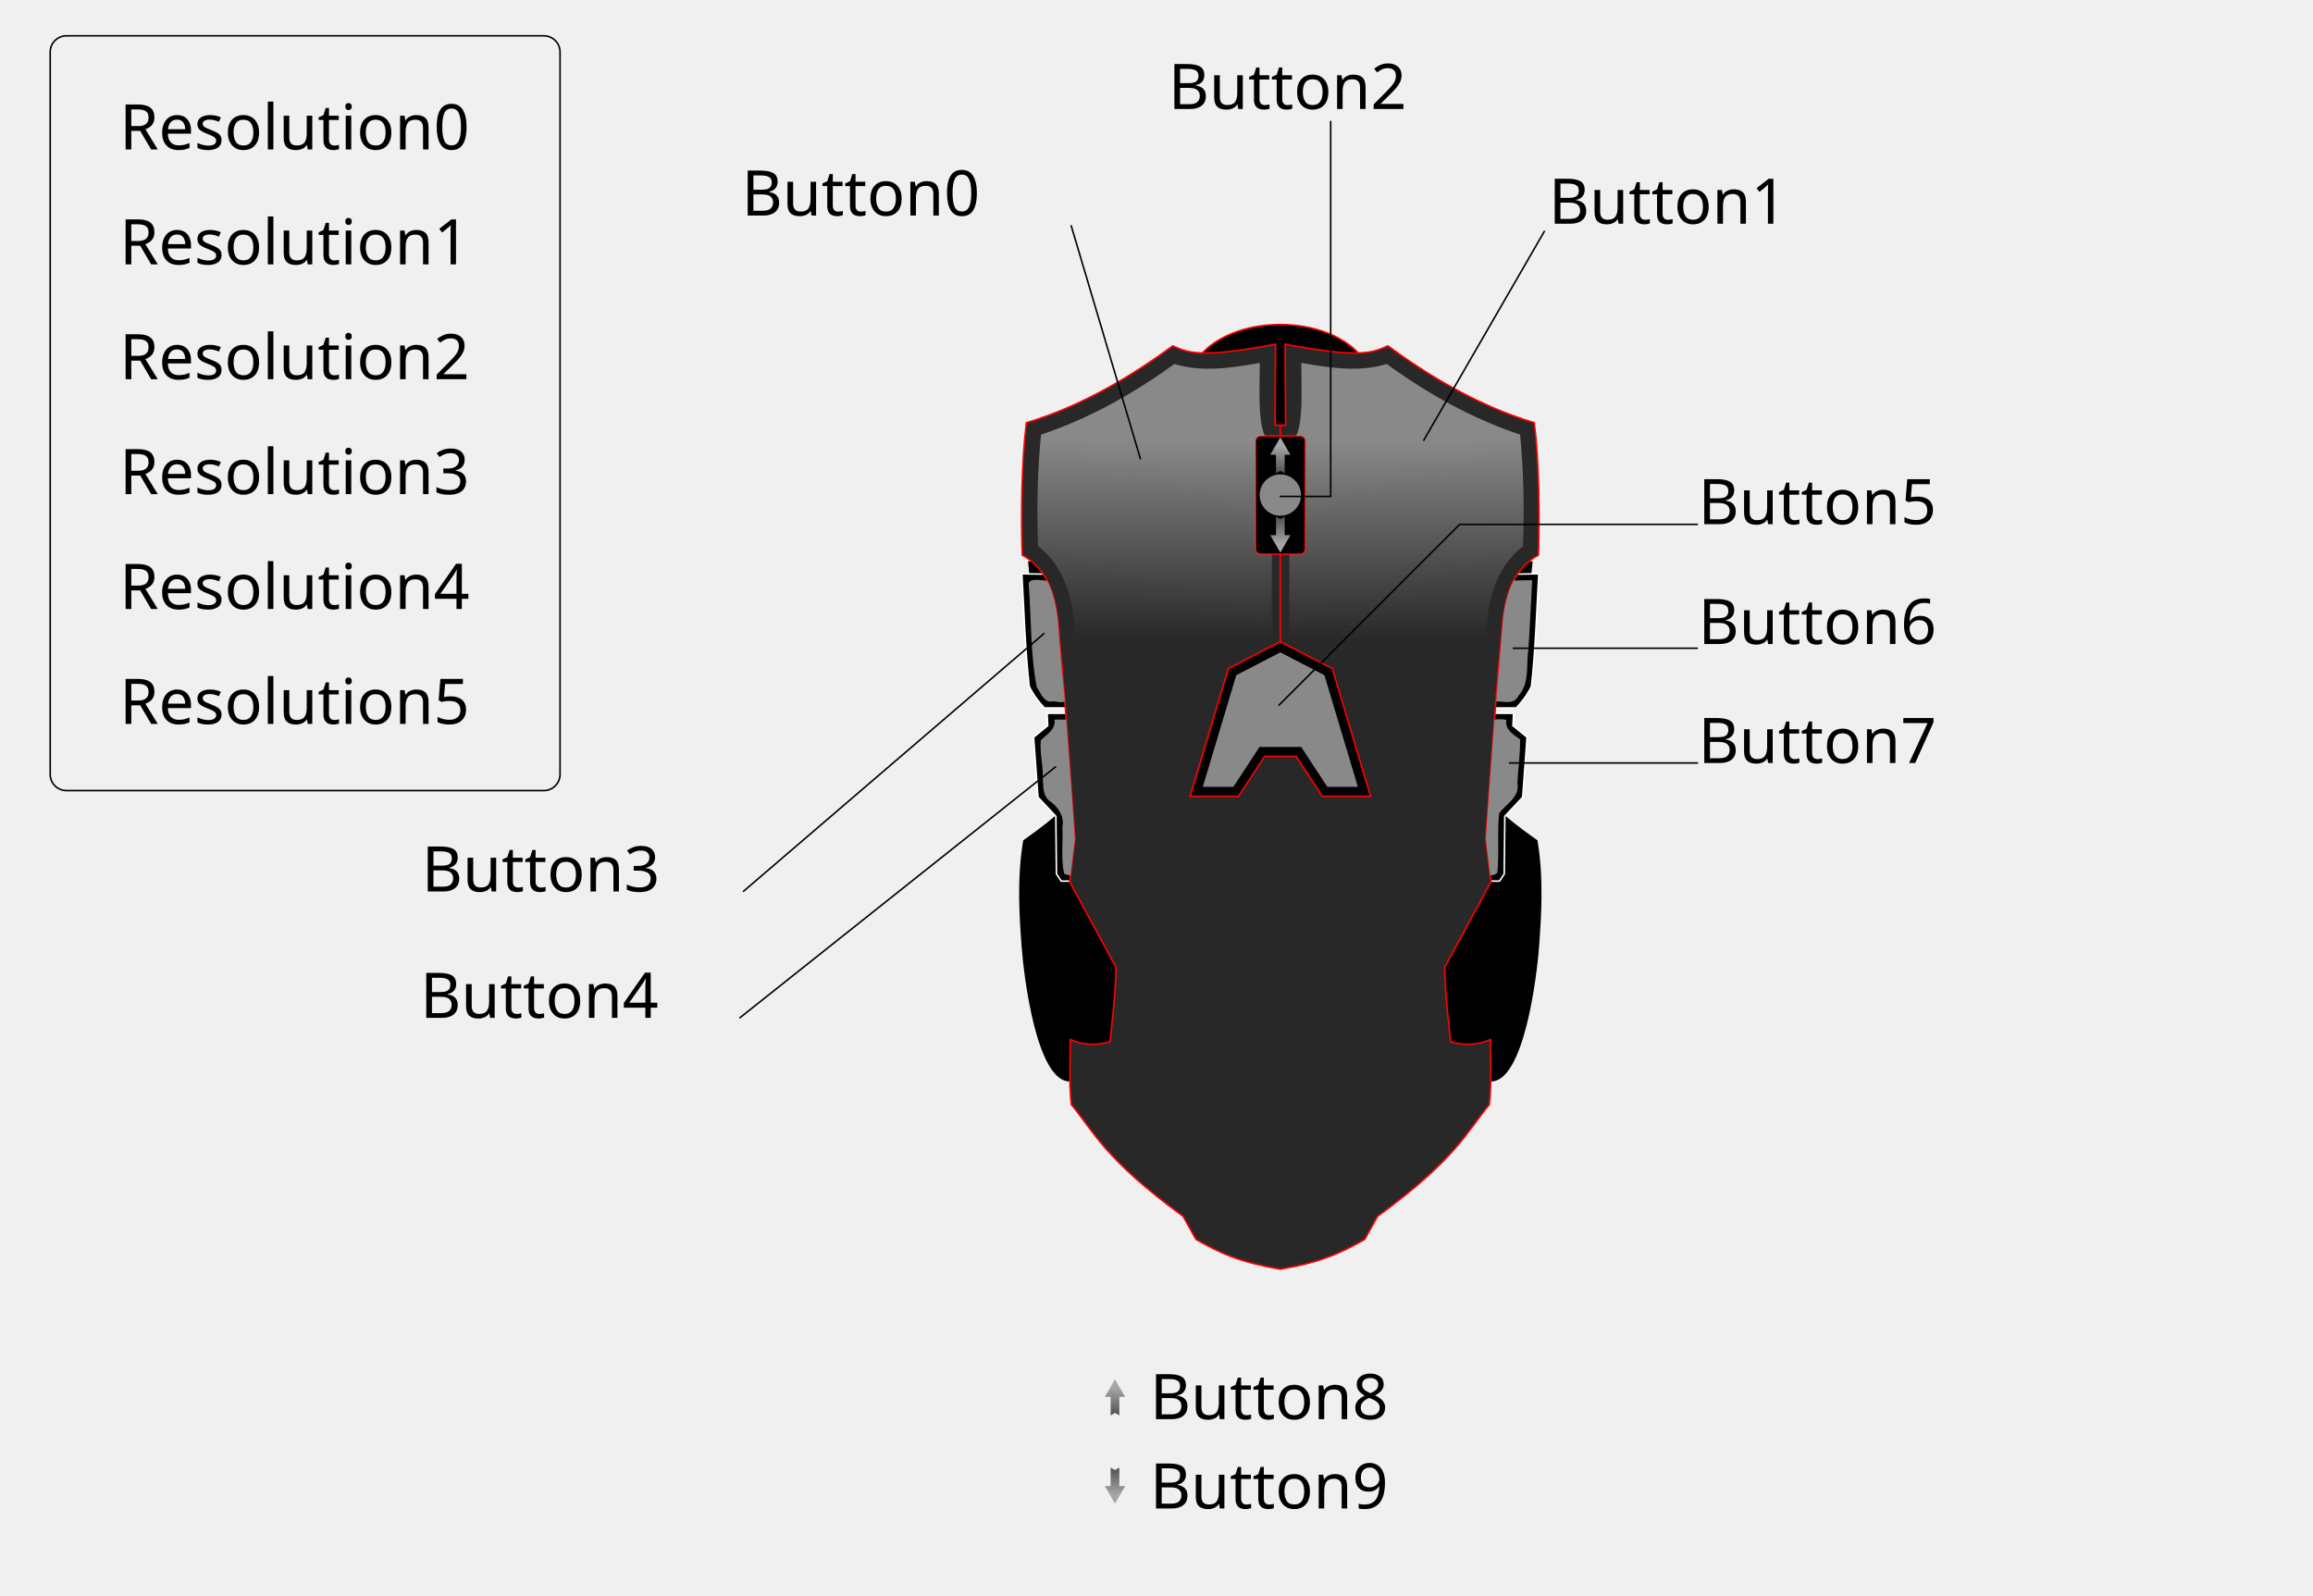
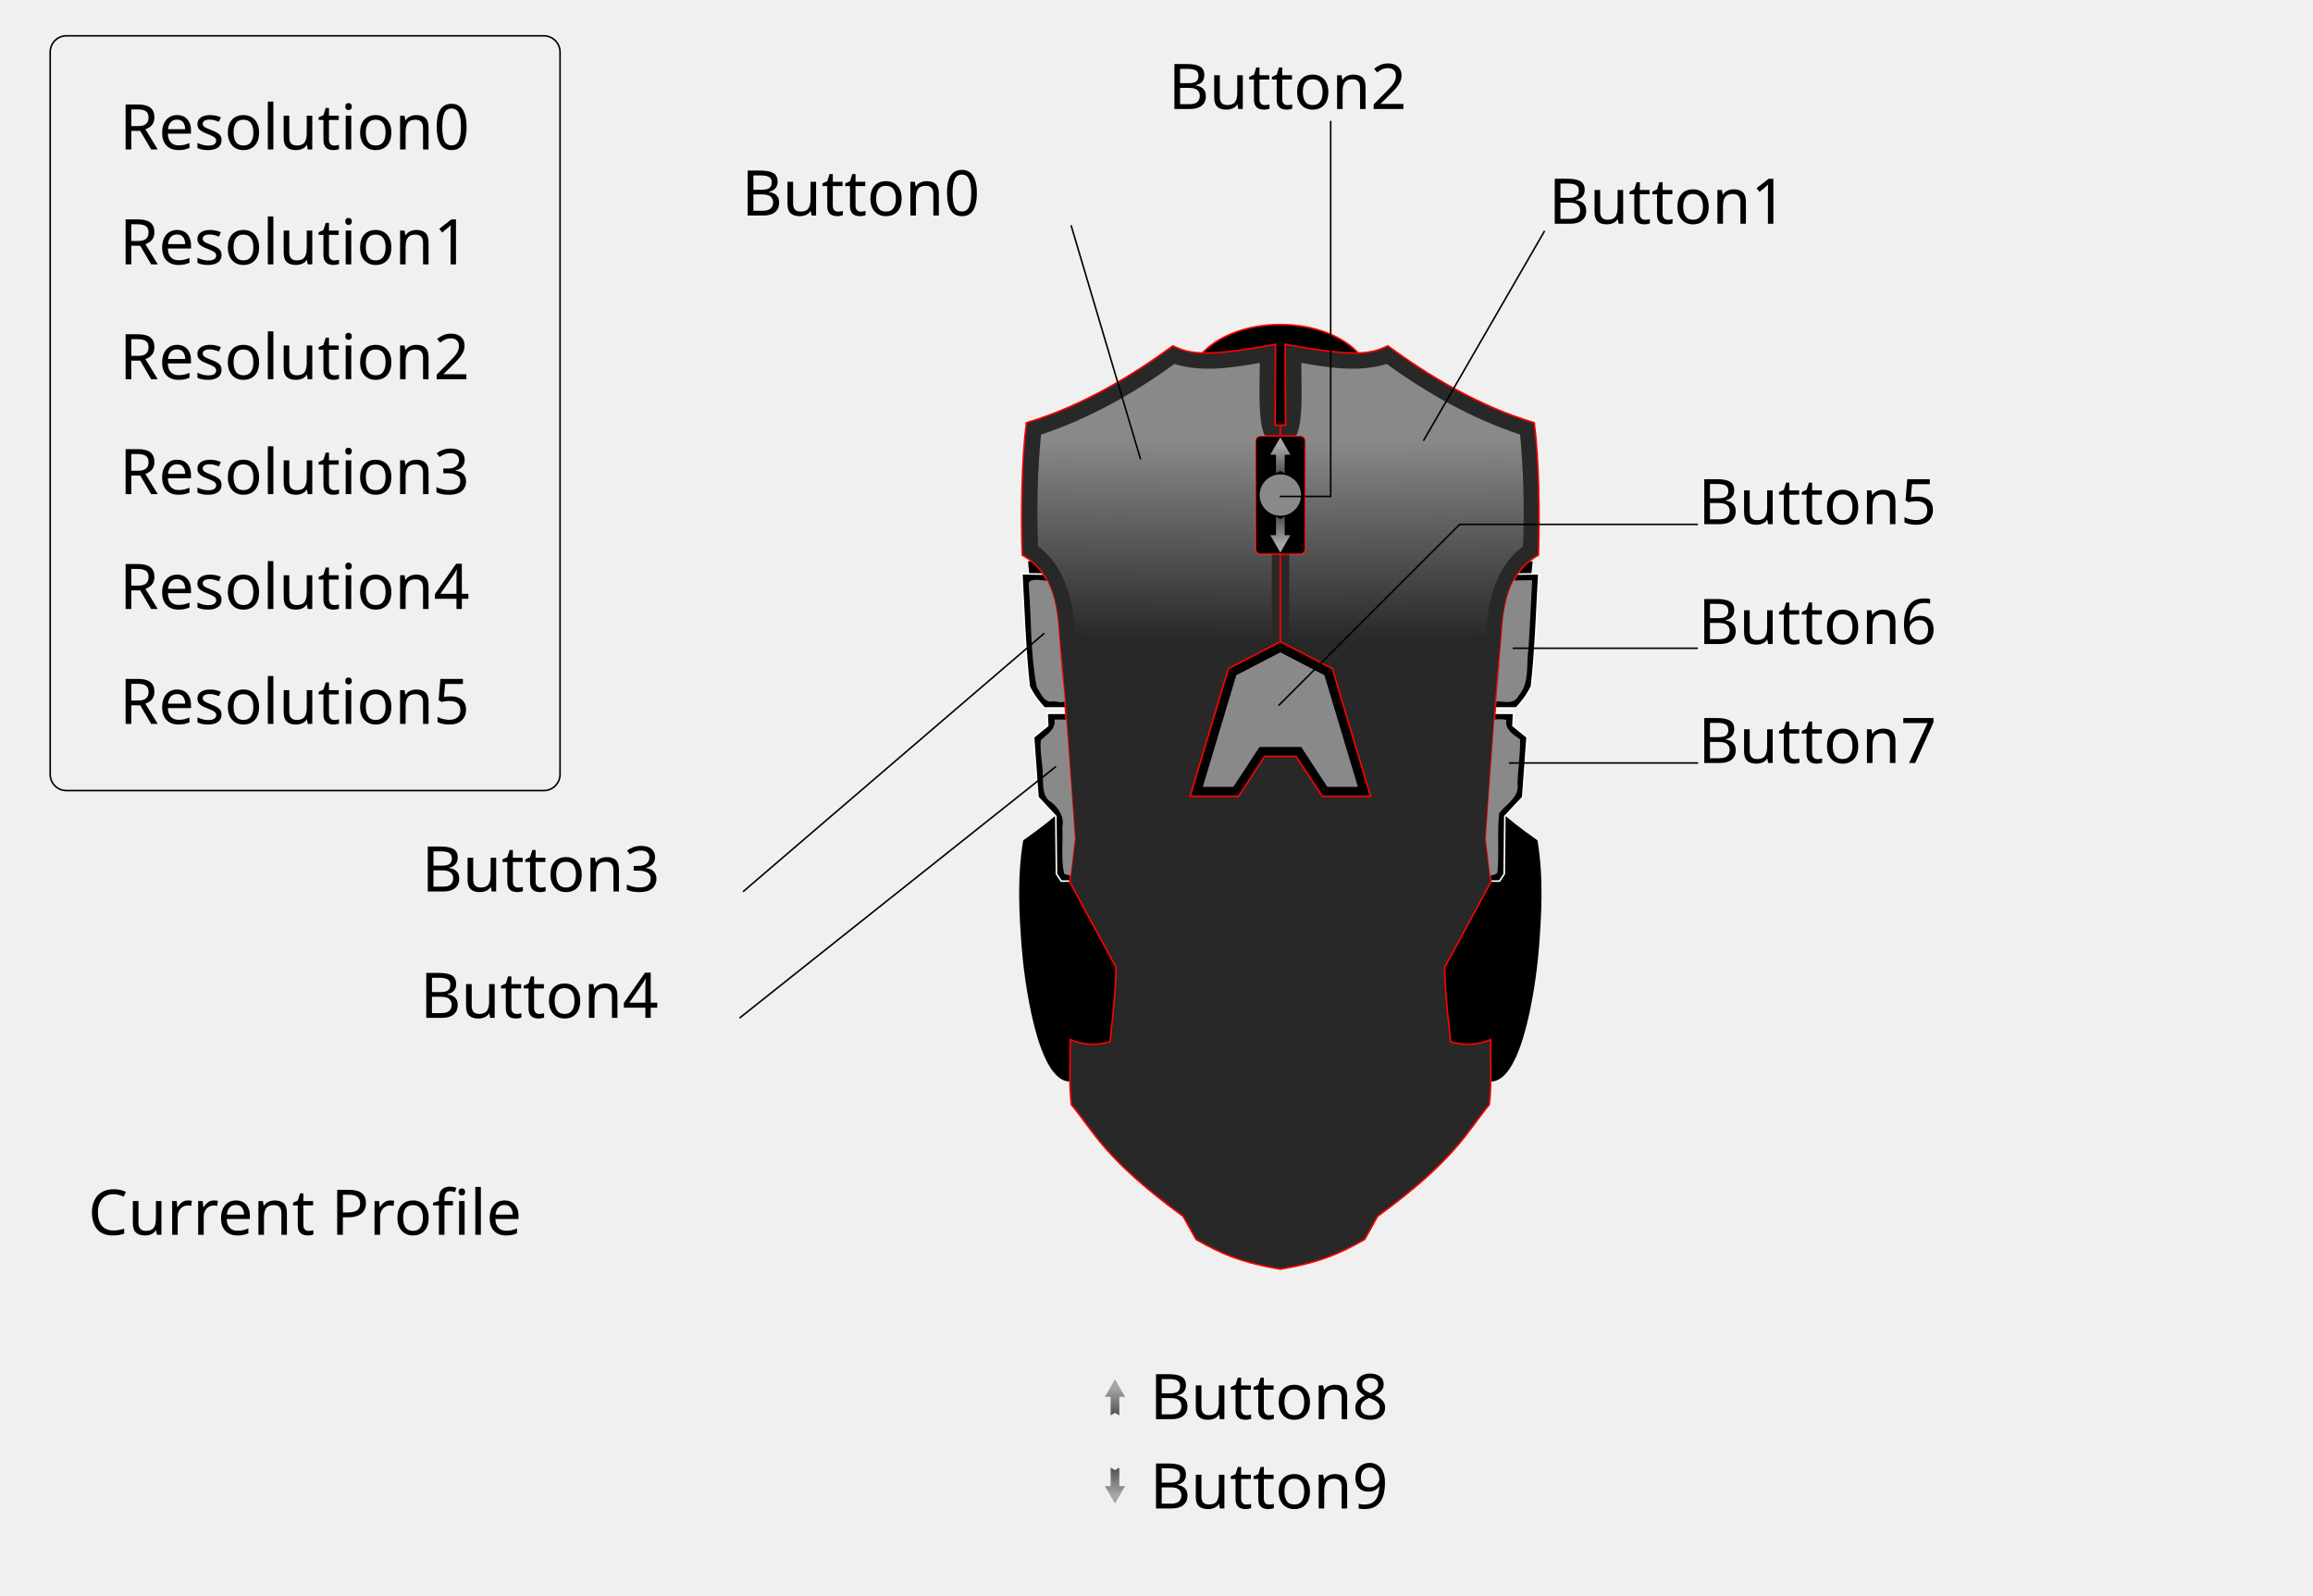
<svg xmlns="http://www.w3.org/2000/svg" xmlns:xlink="http://www.w3.org/1999/xlink" width="414.642mm" height="285.982mm" viewBox="0 0 1469.205 1013.322" id="svg2" version="1.1">
  <defs id="defs4">
    <linearGradient id="linearGradient4449">
      <stop style="stop-color:#a6a6a6;stop-opacity:1" offset="0" id="stop4451" />
      <stop style="stop-color:#484848;stop-opacity:1" offset="1" id="stop4453" />
    </linearGradient>
    <linearGradient id="linearGradient4336">
      <stop style="stop-color:#898989;stop-opacity:1;" offset="0" id="stop4338" />
      <stop style="stop-color:#898989;stop-opacity:0;" offset="1" id="stop4340" />
    </linearGradient>
    <linearGradient xlink:href="#linearGradient4449" id="linearGradient4562" gradientUnits="userSpaceOnUse" gradientTransform="matrix(1.698701,0,0,1.698701,6.511374,644.6115)" x1="31.969" y1="18.547" x2="31.969" y2="29.578" />
    <linearGradient xlink:href="#linearGradient4336" id="linearGradient4616" gradientUnits="userSpaceOnUse" x1="97.086" y1="74.081" x2="95.472" y2="200.831" />
    <linearGradient xlink:href="#linearGradient4449" id="linearGradient4618" gradientUnits="userSpaceOnUse" gradientTransform="matrix(1.698701,0,0,1.698701,111.5472,46.23633)" x1="31.969" y1="18.547" x2="31.969" y2="29.578" />
  </defs>
  <g id="layer1" transform="translate(522.7859,97.35919)" style="display:inline">
    <g id="g4271" style="fill:#000000;fill-opacity:1;stroke:none">
      <path id="path4249" d="m 421.234,409.148 c 4.435,4.095 9.167,10.862 32.577,27.274 4.081,24.473 2.408,48.36 1.01,67.428 -1.397,19.068 -9.523,85.737 -30.557,85.737 l -41.921,-6.187 8.965,-171.726 32.388,-150.26 27.053,-2.273 -2.707,27.211 -26.193,53.475 z" style="fill:#000000;fill-opacity:1;fill-rule:evenodd;stroke:none;stroke-width:1px;stroke-linecap:butt;stroke-linejoin:miter;stroke-opacity:1" />
      <use height="100%" width="100%" transform="matrix(-1,0,0,1,580.9579,0)" id="use4266" xlink:href="#path4249" y="0" x="0" style="fill:#000000;fill-opacity:1;stroke:none" />
    </g>
    <path style="fill:#000000;fill-opacity:1;fill-rule:evenodd;stroke:#ffffff;stroke-width:1px;stroke-linecap:butt;stroke-linejoin:miter;stroke-opacity:1" d="m 454.664,267.095 c -1.36,24.013 -2.084,48.503 -4.672,71.595 -2.991,6.002 -6.274,9.96 -9.596,13.637 l -17.173,0 7.071,-84.853 z" id="path4251" />
    <path style="fill:#000000;fill-opacity:1;fill-rule:evenodd;stroke:#ffffff;stroke-width:1px;stroke-linecap:butt;stroke-linejoin:miter;stroke-opacity:1" d="m 438.628,355.736 -0.379,7.829 8.965,7.324 -2.778,38.133 -11.364,12.122 -0.379,36.618 -3.03,4.546 -18.435,0 0,-106.697 z" id="path4253" />
    <use x="0" y="0" xlink:href="#path4251" id="use4275" transform="matrix(-1,0,0,1,580.9579,0)" width="100%" height="100%" />
    <ellipse style="fill:#000000;fill-opacity:1;stroke:#ff0000;stroke-opacity:1" id="path4243" cx="290.479" cy="145.666" rx="57.5" ry="36.875" />
    <use x="0" y="0" xlink:href="#path4253" id="use4277" transform="matrix(-1,0,0,1,580.9579,0)" width="100%" height="100%" />
    <path style="fill:#282828;fill-opacity:1;fill-rule:evenodd;stroke:#ff0000;stroke-width:1px;stroke-linecap:butt;stroke-linejoin:miter;stroke-opacity:1" d="m 287.124,172.697 0.334,-51.406 c -49.496,9.31 -55.751,5.083 -65.291,1.07 -24.729,18.122 -56.917,38.059 -92.982,48.793 -3.123,24.732 -3.431,59.047 -2.641,84.074 24.023,13.339 22.236,42.842 24.322,61.059 2.087,18.217 9.102,119.033 9.102,119.033 l -3.281,27.438 29.438,54.371 c -0.205,8.849 -0.59,18.785 -3.83,47.246 -9.039,2.581 -17.443,1.979 -25.291,-1.393 0.115,13.786 -0.863,27.568 0.719,41.275 14.202,16.95 20.709,34.22 70.988,70.965 l 8.207,14.691 c 16.512,9.43 29.263,14.716 53.562,18.885 24.299,-4.168 37.05,-9.455 53.562,-18.885 l 8.207,-14.691 c 50.279,-36.745 56.786,-54.015 70.988,-70.965 1.581,-13.707 0.602,-27.49 0.717,-41.275 -7.848,3.371 -16.25,3.973 -25.289,1.393 -3.24,-28.461 -3.625,-38.397 -3.83,-47.246 l 29.436,-54.371 -3.279,-27.438 c 0,0 7.015,-100.816 9.102,-119.033 2.087,-18.217 0.297,-47.719 24.32,-61.059 0.79,-25.027 0.485,-59.342 -2.639,-84.074 -36.065,-10.734 -68.255,-30.671 -92.984,-48.793 -9.54,4.012 -15.793,8.24 -65.289,-1.07 l 0.334,51.406 z" id="path3441" />
    <path style="fill:none;fill-rule:evenodd;stroke:#ff0000;stroke-width:1px;stroke-linecap:butt;stroke-linejoin:miter;stroke-opacity:1" d="m 290.444,172.368 0,148.846" id="path4289" />
    <path style="fill:#000000;fill-opacity:1;fill-rule:evenodd;stroke:#ff0000;stroke-width:1px;stroke-linecap:butt;stroke-linejoin:miter;stroke-opacity:1" d="m 300.468,383.076 16.607,25.357 30.713,0 -24.285,-81.072 -33.023,-17.131 -33.025,17.131 -24.285,81.072 30.715,0 16.607,-25.357 z" id="path4247" />
    <rect style="fill:#000000;fill-opacity:1;stroke:#ff0000;stroke-opacity:1" id="rect4245" width="31.607" height="75.179" x="274.675" y="179.505" rx="3.25" ry="3.25" />
  </g>
  <g id="layer3" style="display:inline" transform="translate(647.3658,205.65)">
    <path style="fill:url(#linearGradient4616);fill-opacity:1;fill-rule:evenodd;stroke:none;stroke-width:1px;stroke-linecap:butt;stroke-linejoin:miter;stroke-opacity:1" d="M 152.848,24.875 C 135.037,27.904 116.272,31.046 98.604,25.521 72.674,44.351 44.372,60.275 13.881,70.395 11.613,94.014 11.087,117.845 12.033,141.471 c 18.145,13.217 22.916,37.189 23.588,58.32 1.805,24.128 4.186,48.262 6.047,72.42 l 118.803,0.076 0,-125.895 -7.125,0 c -1.8,0 -3.25,-1.45 -3.25,-3.25 l 0,-68.678 c 0,-1.8 1.45,-3.25 3.25,-3.25 l 2.793,0 c -3.652,-6.87 -3.48,-22.711 -3.48,-29.125 0,-8.307 0.182,-11.476 0.189,-17.215 z" id="path4311" />
    <use x="0" y="0" xlink:href="#path4311" id="use4348" transform="matrix(-1,0,0,1,332.0562,0)" width="100%" height="100%" />
    <circle style="fill:#898989;fill-opacity:1;stroke:none;stroke-opacity:1" id="path4352" cx="165.899" cy="108.804" r="13.136" />
    <path style="fill:#898989;fill-opacity:1;fill-rule:evenodd;stroke:none;stroke-width:1px;stroke-linecap:butt;stroke-linejoin:miter;stroke-opacity:1" d="m 137.896,223.23 c -7.081,23.637 -14.163,47.275 -21.244,70.912 6.469,0 12.938,0 19.406,0 5.538,-8.452 11.074,-16.906 16.613,-25.357 8.819,0 17.638,0 26.457,0 5.54,8.451 11.075,16.905 16.613,25.357 6.468,0 12.936,0 19.404,0 -7.081,-23.638 -14.163,-47.276 -21.244,-70.914 -9.334,-4.842 -18.668,-9.685 -28.002,-14.527 -9.335,4.843 -18.669,9.686 -28.004,14.529 z" id="path4357" />
    <path style="fill:#898989;fill-opacity:1;fill-rule:evenodd;stroke:none;stroke-width:1px;stroke-linecap:butt;stroke-linejoin:miter;stroke-opacity:1" d="m 10.537,162.637 c -2.24,0.029 -3.986,0.533 -4.49,2.232 l 0.148,2.744 c 1.567,20.992 0.958,42.5 4.971,63.15 2.505,3.633 4.594,10.226 10.062,9.105 2.279,-0.284 5.935,1.358 7.783,-0.111 -0.111,-1.421 -0.228,-3.002 -0.336,-4.371 -1.748,-15.808 -2.957,-31.721 -4.207,-47.627 -0.981,-8.301 -2.72,-16.924 -6.697,-24.525 -2.423,-0.211 -5.06,-0.625 -7.234,-0.598 z" id="use4396" />
    <path style="fill:#898989;fill-opacity:1;fill-rule:evenodd;stroke:none;stroke-width:1px;stroke-linecap:butt;stroke-linejoin:miter;stroke-opacity:1" d="m 29.908,251.389 c -2.499,0.011 -4.997,0.024 -7.496,0.035 1.076,6.127 -5.106,9.591 -8.654,13.104 -0.801,7.606 1.388,15.204 1.24,22.906 0.387,5.745 -0.452,12.9 5.291,16.361 4.914,3.761 8.545,9.608 7.143,15.973 0.547,9.908 -1.025,20.199 1.145,29.531 1.282,0.72 2.637,0.977 4.027,1.016 l 2.785,-23.285 c 0,0 -2.866,-41.144 -5.48,-75.641 z" id="use4398" />
    <path style="fill:#898989;fill-opacity:1;fill-rule:evenodd;stroke:none;stroke-width:1px;stroke-linecap:butt;stroke-linejoin:miter;stroke-opacity:1" d="m 325.859,162.871 c -3.911,0.061 -7.822,0.122 -11.732,0.184 -3.991,7.544 -5.758,16.105 -6.754,24.369 l -4.369,52.4 c 4.986,0.037 11.462,2.255 14.203,-3.561 7.331,-8.303 4.729,-20.05 6.301,-30.045 0.969,-14.444 1.564,-28.879 2.352,-43.348 z" id="path4404" />
    <path style="fill:#898989;fill-opacity:1;fill-rule:evenodd;stroke:none;stroke-width:1px;stroke-linecap:butt;stroke-linejoin:miter;stroke-opacity:1" d="m 305.098,251.182 c -1.063,0.008 -2.131,0.076 -3.201,0.15 -2.616,34.509 -5.484,75.697 -5.484,75.697 l 2.789,23.332 c 1.637,-0.029 3.187,-0.396 4.529,-1.549 1.372,-12.459 -0.25,-25.662 1.205,-38.006 4.538,-5.876 13.22,-10.324 11.564,-19.051 0.397,-9.201 1.904,-18.858 1.658,-27.795 -4.131,-2.803 -9.98,-6.583 -8.65,-12.35 -1.45,-0.341 -2.924,-0.441 -4.41,-0.43 z" id="path4406" />
    <path style="fill:url(#linearGradient4618);fill-opacity:1;stroke:none;stroke-opacity:1" d="m 165.899,72.108 -3.212,5.564 -3.212,5.561 3.663,0 0,11.762 2.76,-1.593 2.76,1.593 0,-11.762 3.663,0 -3.212,-5.561 -3.212,-5.564 z" id="path4441" />
    <use x="0" y="0" xlink:href="#path4441" id="use4460" transform="matrix(1,0,0,-1,-4.295044e-6,217.4841)" width="100%" height="100%" />
  </g>
  <g id="layer4" transform="translate(647.3658,205.65)" style="display:inline">
    <path id="path4556" d="m 60.863,670.483 -3.212,5.564 -3.212,5.561 3.663,0 0,11.762 2.76,-1.593 2.76,1.593 0,-11.762 3.663,0 -3.212,-5.561 -3.212,-5.564 z" style="display:inline;fill:url(#linearGradient4562);fill-opacity:1;stroke:none;stroke-opacity:1" />
    <use style="display:inline" height="100%" width="100%" transform="matrix(1,0,0,-1,-105.0359,821.5161)" id="use4558" xlink:href="#path4441" y="0" x="0" />
    <path transform="translate(-1.4139904e-6,3.480231e-6)" style="display:inline;fill:none;fill-rule:evenodd;stroke:#000000;stroke-width:1px;stroke-linecap:butt;stroke-linejoin:miter;stroke-opacity:1" d="m 164.756,242.512 115.082,-115.082 151.317,0" id="path4546" />
    <path transform="translate(-1.4139904e-6,3.480231e-6)" style="display:inline;fill:none;fill-rule:evenodd;stroke:#000000;stroke-width:1px;stroke-linecap:butt;stroke-linejoin:miter;stroke-opacity:1" d="M 77.129,86.122 32.953,-62.606" id="path4211" />
    <path transform="translate(-1.4139904e-6,3.480231e-6)" style="display:inline;fill:none;fill-rule:evenodd;stroke:#000000;stroke-width:1px;stroke-linecap:butt;stroke-linejoin:miter;stroke-opacity:1" d="m 165.483,109.683 32.396,0 0,-238.553" id="path4213" />
    <path transform="translate(-1.4139904e-6,3.480231e-6)" style="display:inline;fill:none;fill-rule:evenodd;stroke:#000000;stroke-width:1px;stroke-linecap:butt;stroke-linejoin:miter;stroke-opacity:1" d="M 256.781,74.341 333.778,-59.021" id="path4215" />
    <path transform="translate(-1.4139904e-6,3.480231e-6)" style="display:inline;fill:none;fill-rule:evenodd;stroke:#000000;stroke-width:1px;stroke-linecap:butt;stroke-linejoin:miter;stroke-opacity:1" d="m 431.111,206.098 -117.637,0" id="path4221" />
    <path transform="translate(-1.4139904e-6,3.480231e-6)" style="display:inline;fill:none;fill-rule:evenodd;stroke:#000000;stroke-width:1px;stroke-linecap:butt;stroke-linejoin:miter;stroke-opacity:1" d="m 431.24,278.977 -120.134,0" id="path4225" />
    <path transform="translate(-1.4139904e-6,3.480231e-6)" style="display:inline;fill:none;fill-rule:evenodd;stroke:#000000;stroke-width:1px;stroke-linecap:butt;stroke-linejoin:miter;stroke-opacity:1" d="M -175.413,360.753 16.019,196.563" id="path4227" />
    <path transform="translate(-1.4139904e-6,3.480231e-6)" style="display:inline;fill:none;fill-rule:evenodd;stroke:#000000;stroke-width:1px;stroke-linecap:butt;stroke-linejoin:miter;stroke-opacity:1" d="M -177.622,441.007 23.381,281.235" id="path4229" />
  </g>
  <g id="layer5" transform="translate(647.3658,205.65)" style="display:inline">
    <text xml:space="preserve" style="font-style:normal;font-variant:normal;font-weight:normal;font-stretch:normal;font-size:40px;line-height:125%;font-family:Sans;-inkscape-font-specification:'Sans, Normal';text-align:end;letter-spacing:0px;word-spacing:0px;writing-mode:lr-tb;text-anchor:end;display:inline;fill:#000000;fill-opacity:1;stroke:none;stroke-width:1px;stroke-linecap:butt;stroke-linejoin:miter;stroke-opacity:1" x="27.098" y="-68.74" id="text4473">
      <tspan x="27.098" y="-68.74" id="tspan4217">Button0</tspan>
    </text>
    <text id="text4477" y="-63.554" x="336.333" style="font-style:normal;font-weight:normal;font-size:40px;line-height:125%;font-family:Sans;letter-spacing:0px;word-spacing:0px;display:inline;fill:#000000;fill-opacity:1;stroke:none;stroke-width:1px;stroke-linecap:butt;stroke-linejoin:miter;stroke-opacity:1" xml:space="preserve">
      <tspan y="-63.554" x="336.333" id="tspan4479">Button1</tspan>
    </text>
    <text xml:space="preserve" style="font-style:normal;font-variant:normal;font-weight:normal;font-stretch:normal;font-size:40px;line-height:125%;font-family:Sans;-inkscape-font-specification:'Sans, Normal';text-align:center;letter-spacing:0px;word-spacing:0px;writing-mode:lr-tb;text-anchor:middle;display:inline;fill:#000000;fill-opacity:1;stroke:none;stroke-width:1px;stroke-linecap:butt;stroke-linejoin:miter;stroke-opacity:1" x="196.441" y="-136.413" id="text4481">
      <tspan id="tspan4483" x="196.441" y="-136.413">Button2</tspan>
    </text>
    <text id="text4485" y="360.606" x="-176.115" style="font-style:normal;font-variant:normal;font-weight:normal;font-stretch:normal;font-size:40px;line-height:125%;font-family:Sans;-inkscape-font-specification:'Sans, Normal';text-align:end;letter-spacing:0px;word-spacing:0px;writing-mode:lr-tb;text-anchor:end;display:inline;fill:#000000;fill-opacity:1;stroke:none;stroke-width:1px;stroke-linecap:butt;stroke-linejoin:miter;stroke-opacity:1" xml:space="preserve">
      <tspan y="360.606" x="-176.115" id="tspan4487">Button3</tspan>
    </text>
    <text xml:space="preserve" style="font-style:normal;font-variant:normal;font-weight:normal;font-stretch:normal;font-size:40px;line-height:125%;font-family:Sans;-inkscape-font-specification:'Sans, Normal';text-align:end;letter-spacing:0px;word-spacing:0px;writing-mode:lr-tb;text-anchor:end;display:inline;fill:#000000;fill-opacity:1;stroke:none;stroke-width:1px;stroke-linecap:butt;stroke-linejoin:miter;stroke-opacity:1" x="-177.072" y="440.892" id="text4489">
      <tspan id="tspan4491" x="-177.072" y="440.892">Button4</tspan>
    </text>
    <text id="text4493" y="127.271" x="431.313" style="font-style:normal;font-weight:normal;font-size:40px;line-height:125%;font-family:Sans;letter-spacing:0px;word-spacing:0px;display:inline;fill:#000000;fill-opacity:1;stroke:none;stroke-width:1px;stroke-linecap:butt;stroke-linejoin:miter;stroke-opacity:1" xml:space="preserve">
      <tspan y="127.271" x="431.313" id="tspan4495">Button5</tspan>
    </text>
    <text xml:space="preserve" style="font-style:normal;font-weight:normal;font-size:40px;line-height:125%;font-family:Sans;letter-spacing:0px;word-spacing:0px;display:inline;fill:#000000;fill-opacity:1;stroke:none;stroke-width:1px;stroke-linecap:butt;stroke-linejoin:miter;stroke-opacity:1" x="431.313" y="203.404" id="text4497">
      <tspan id="tspan4499" x="431.313" y="203.404">Button6</tspan>
    </text>
    <text id="text4501" y="279.009" x="431.313" style="font-style:normal;font-weight:normal;font-size:40px;line-height:125%;font-family:Sans;letter-spacing:0px;word-spacing:0px;display:inline;fill:#000000;fill-opacity:1;stroke:none;stroke-width:1px;stroke-linecap:butt;stroke-linejoin:miter;stroke-opacity:1" xml:space="preserve">
      <tspan y="279.009" x="431.313" id="tspan4503">Button7</tspan>
    </text>
    <text xml:space="preserve" style="font-style:normal;font-weight:normal;font-size:40px;line-height:125%;font-family:Sans;letter-spacing:0px;word-spacing:0px;display:inline;fill:#000000;fill-opacity:1;stroke:none;stroke-width:1px;stroke-linecap:butt;stroke-linejoin:miter;stroke-opacity:1" x="83.055" y="695.773" id="text4505">
      <tspan id="tspan4507" x="83.055" y="695.773">Button8</tspan>
    </text>
    <text id="text4509" y="752.499" x="83.055" style="font-style:normal;font-weight:normal;font-size:40px;line-height:125%;font-family:Sans;letter-spacing:0px;word-spacing:0px;display:inline;fill:#000000;fill-opacity:1;stroke:none;stroke-width:1px;stroke-linecap:butt;stroke-linejoin:miter;stroke-opacity:1" xml:space="preserve">
      <tspan y="752.499" x="83.055" id="tspan4511">Button9</tspan>
    </text>
    <g id="g4602" transform="translate(-140.1258,-219.7698)">
      <text id="text4572" y="109.051" x="-431.32" style="font-style:normal;font-weight:normal;font-size:40px;line-height:125%;font-family:Sans;letter-spacing:0px;word-spacing:0px;fill:#000000;fill-opacity:1;stroke:none;stroke-width:1px;stroke-linecap:butt;stroke-linejoin:miter;stroke-opacity:1" xml:space="preserve">
        <tspan id="tspan4576" y="109.051" x="-431.32">Resolution0</tspan>
      </text>
      <text xml:space="preserve" style="font-style:normal;font-weight:normal;font-size:40px;line-height:125%;font-family:Sans;letter-spacing:0px;word-spacing:0px;fill:#000000;fill-opacity:1;stroke:none;stroke-width:1px;stroke-linecap:butt;stroke-linejoin:miter;stroke-opacity:1" x="-431.32" y="182.024" id="text4580">
        <tspan x="-431.32" y="182.024" id="tspan4582">Resolution1</tspan>
      </text>
      <text id="text4584" y="254.997" x="-431.32" style="font-style:normal;font-weight:normal;font-size:40px;line-height:125%;font-family:Sans;letter-spacing:0px;word-spacing:0px;fill:#000000;fill-opacity:1;stroke:none;stroke-width:1px;stroke-linecap:butt;stroke-linejoin:miter;stroke-opacity:1" xml:space="preserve">
        <tspan id="tspan4586" y="254.997" x="-431.32">Resolution2</tspan>
      </text>
      <text xml:space="preserve" style="font-style:normal;font-weight:normal;font-size:40px;line-height:125%;font-family:Sans;letter-spacing:0px;word-spacing:0px;fill:#000000;fill-opacity:1;stroke:none;stroke-width:1px;stroke-linecap:butt;stroke-linejoin:miter;stroke-opacity:1" x="-431.32" y="327.971" id="text4588">
        <tspan x="-431.32" y="327.971" id="tspan4590">Resolution3</tspan>
      </text>
      <text id="text4592" y="400.944" x="-431.32" style="font-style:normal;font-weight:normal;font-size:40px;line-height:125%;font-family:Sans;letter-spacing:0px;word-spacing:0px;fill:#000000;fill-opacity:1;stroke:none;stroke-width:1px;stroke-linecap:butt;stroke-linejoin:miter;stroke-opacity:1" xml:space="preserve">
        <tspan id="tspan4594" y="400.944" x="-431.32">Resolution4</tspan>
      </text>
      <text xml:space="preserve" style="font-style:normal;font-weight:normal;font-size:40px;line-height:125%;font-family:Sans;letter-spacing:0px;word-spacing:0px;fill:#000000;fill-opacity:1;stroke:none;stroke-width:1px;stroke-linecap:butt;stroke-linejoin:miter;stroke-opacity:1" x="-431.32" y="473.918" id="text4596">
        <tspan x="-431.32" y="473.918" id="tspan4598">Resolution5</tspan>
      </text>
    </g>
    <rect style="fill:none;fill-opacity:1;stroke:#000000;stroke-opacity:1" id="rect4600" width="323.855" height="479.418" x="-615.483" y="-182.907" rx="10.321" ry="10.321" />
+     <text xml:space="preserve" style="font-style:normal;font-weight:normal;font-size:40px;line-height:125%;font-family:sans-serif;letter-spacing:0px;word-spacing:0px;fill:#000000;fill-opacity:1;stroke:none;stroke-width:1px;stroke-linecap:butt;stroke-linejoin:miter;stroke-opacity:1" x="-591.409" y="578.69" id="text4211">
+       <tspan id="tspan4213" x="-591.409" y="578.69">Current Profile</tspan>
+     </text>
  </g>
</svg>
